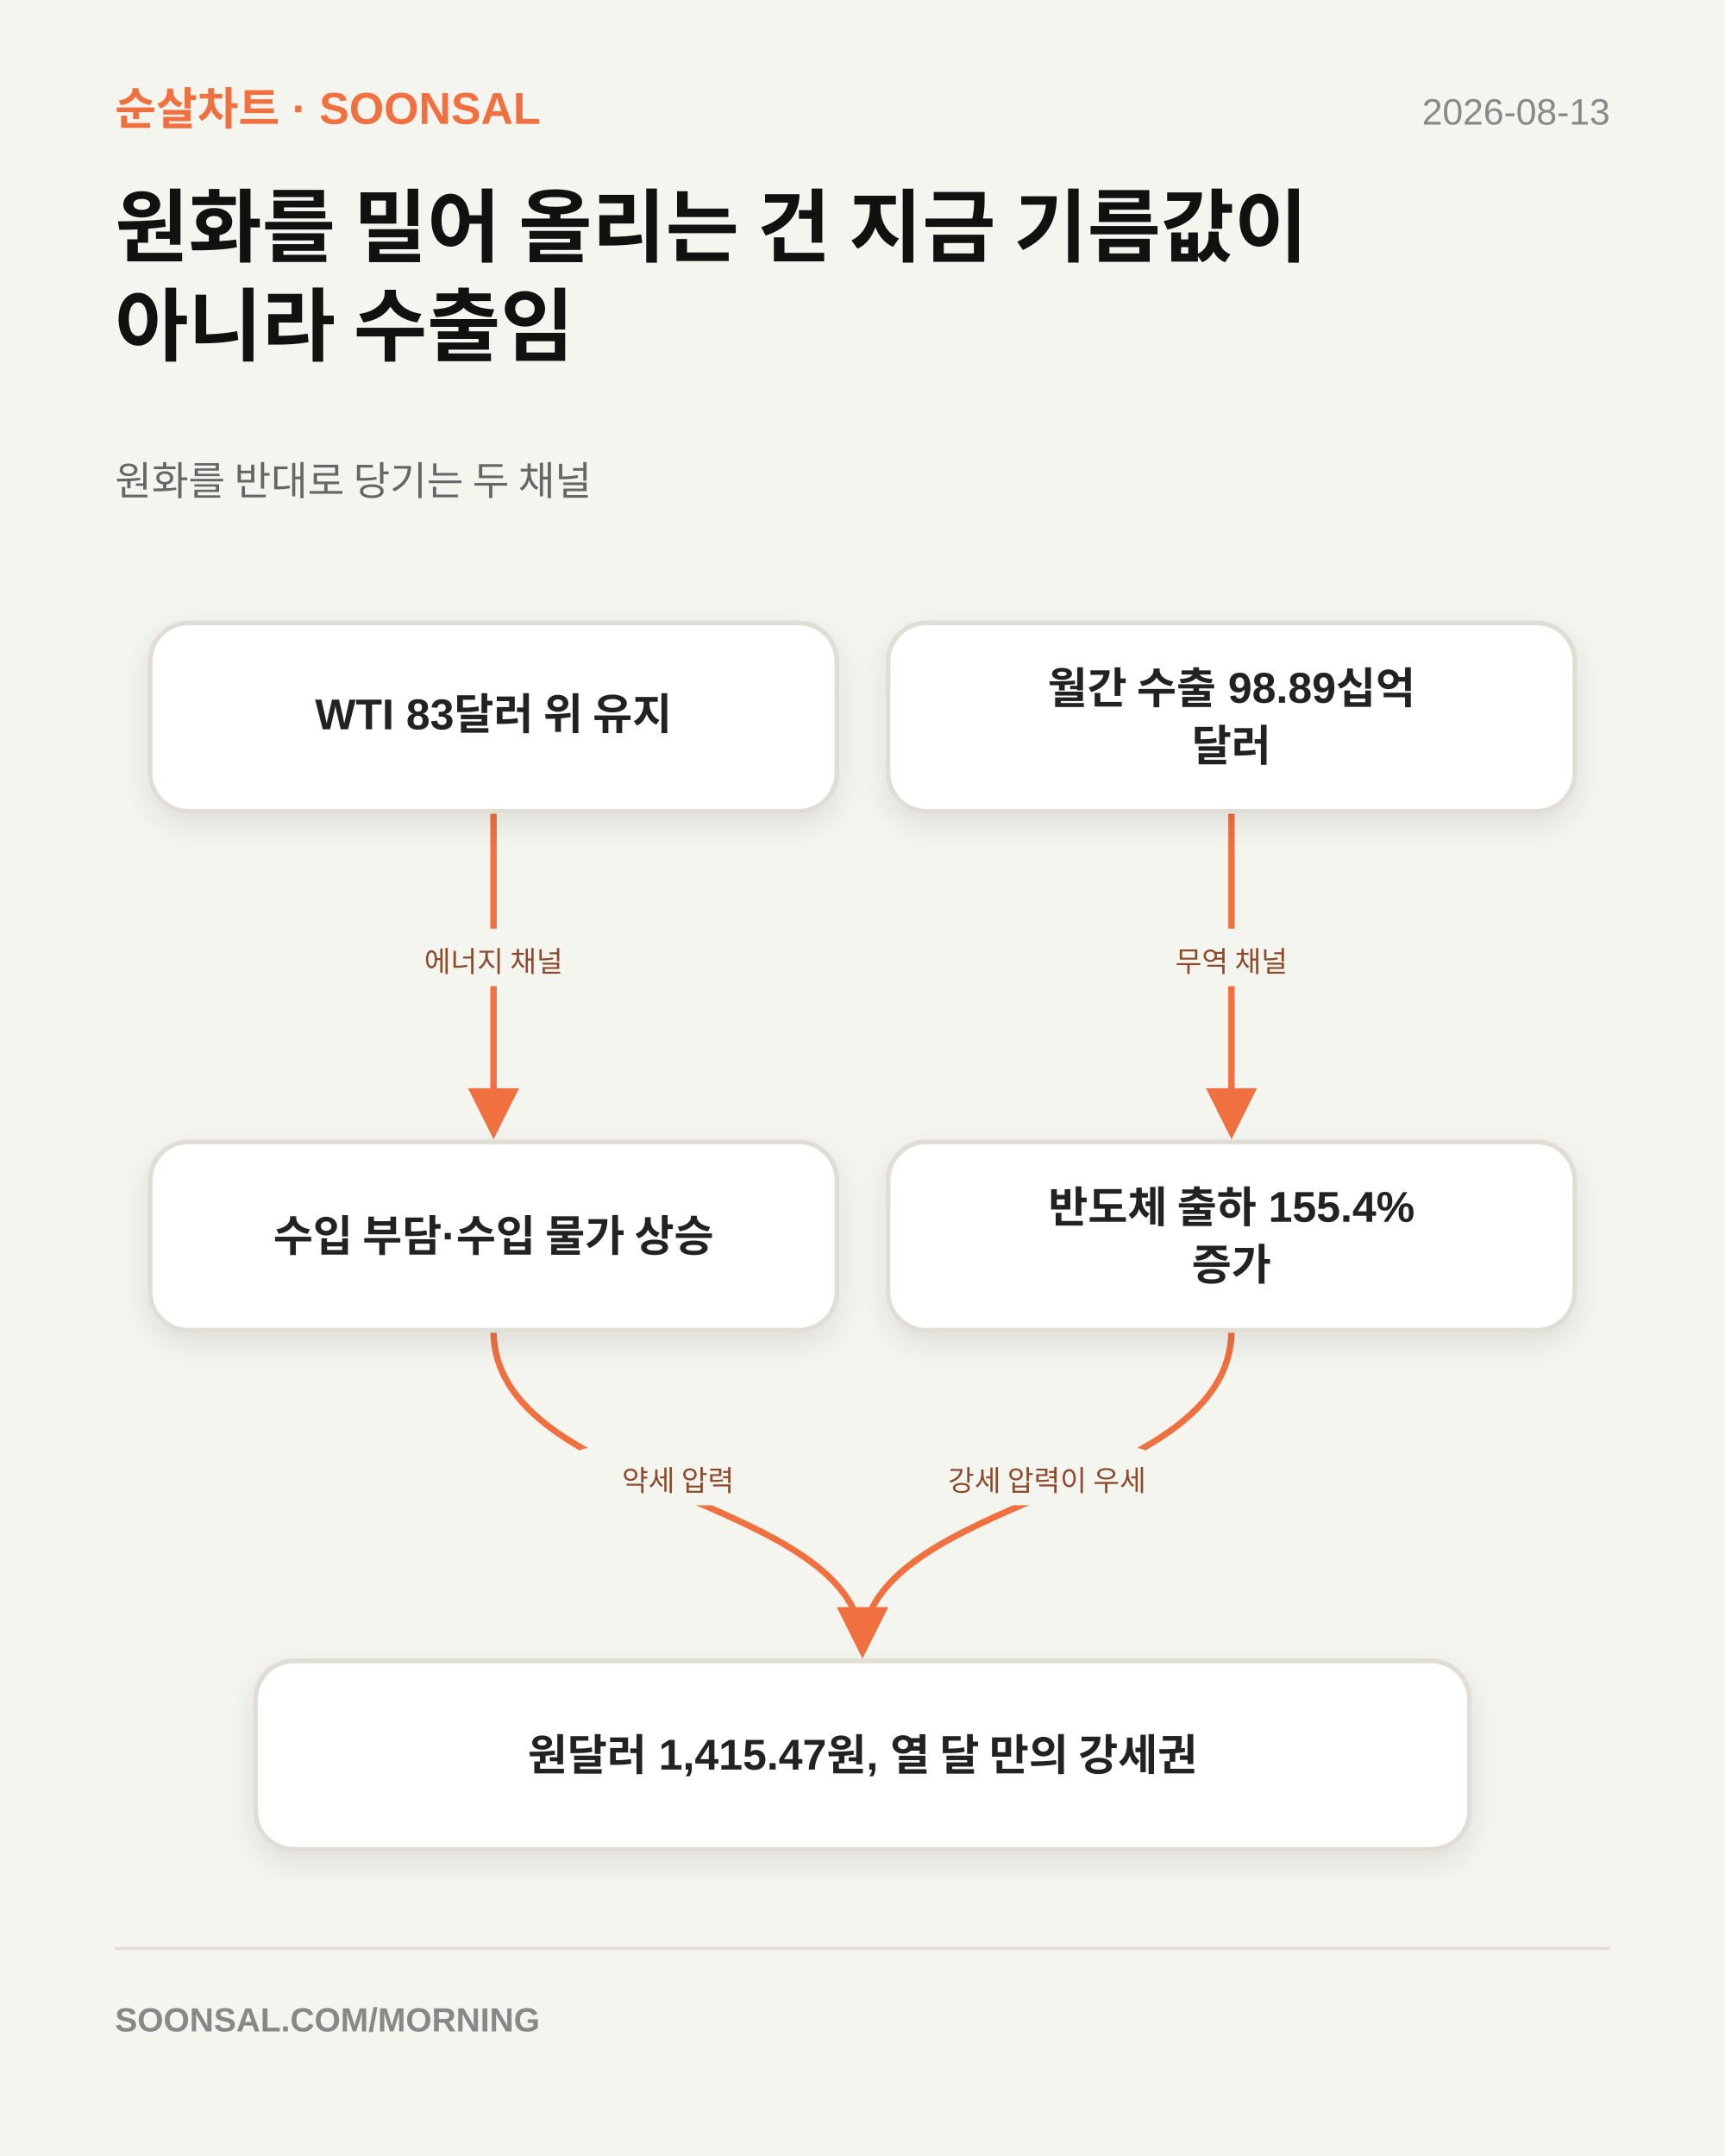
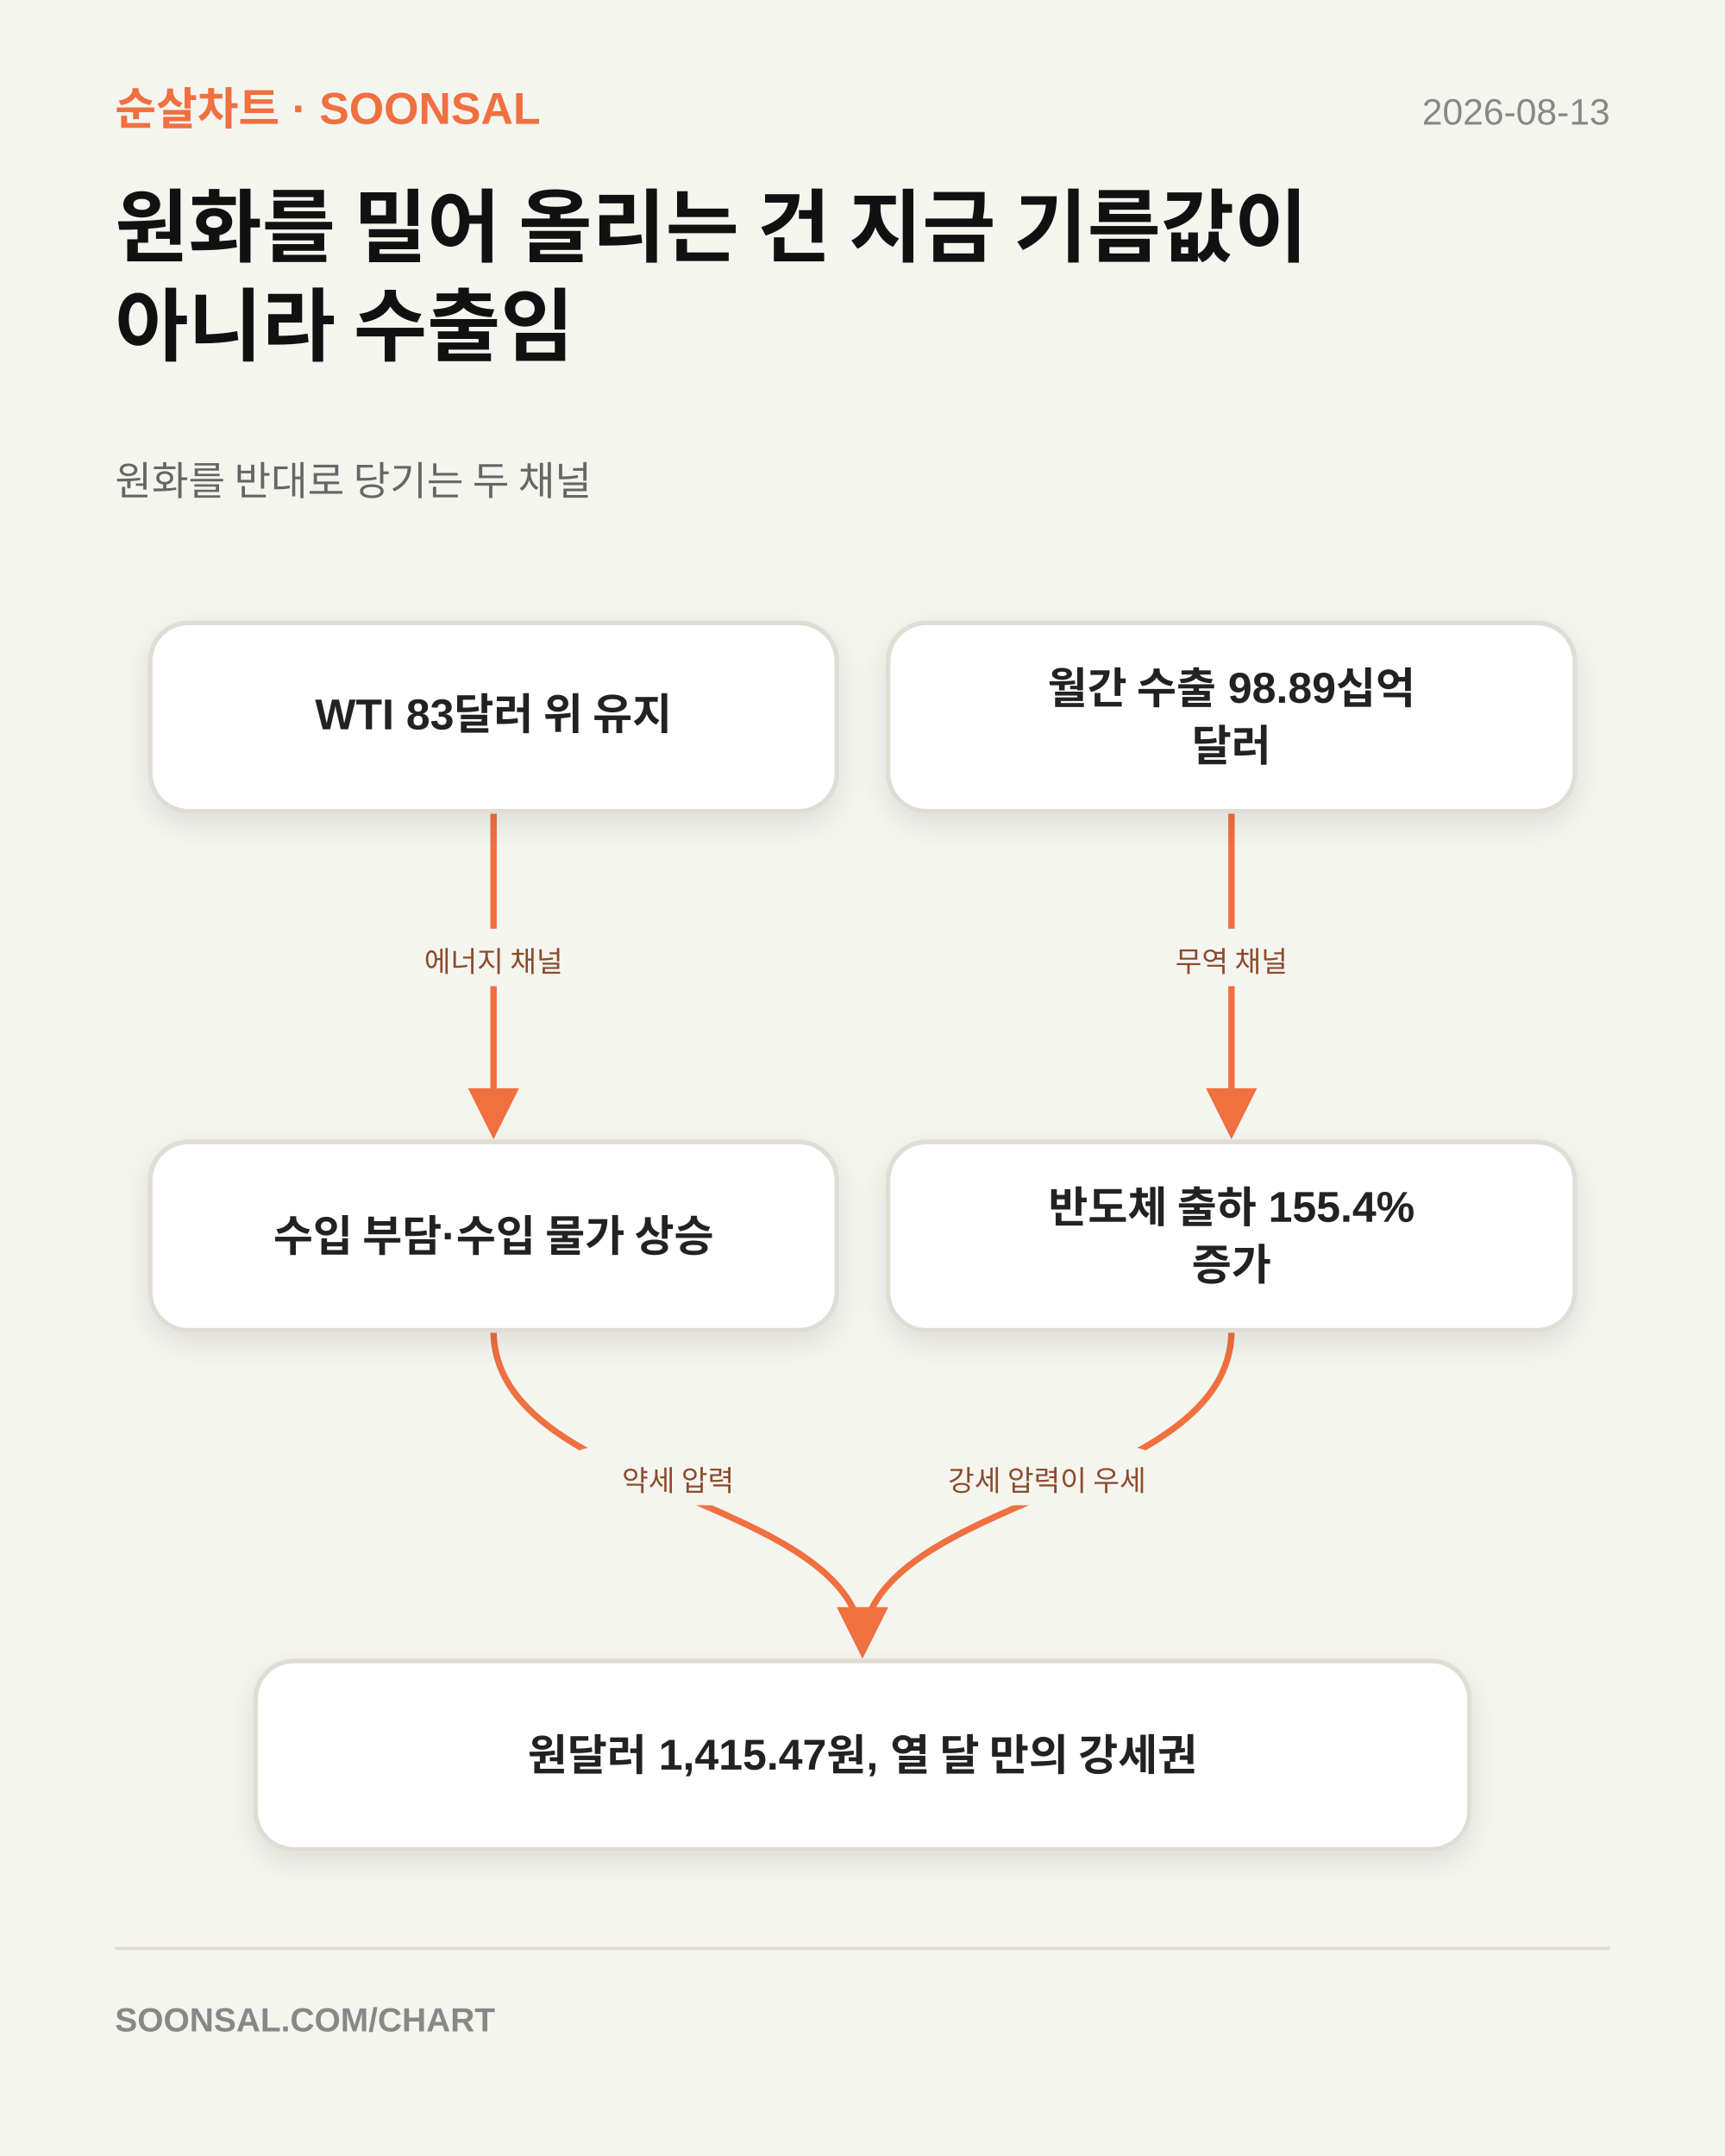
<svg xmlns="http://www.w3.org/2000/svg" width="1080" height="1350" viewBox="0 0 1080 1350">
  <defs>
    <filter id="shadow" x="-20%" y="-20%" width="140%" height="160%">
      <feDropShadow dx="0" dy="7" stdDeviation="9" flood-color="#111111" flood-opacity=".10" />
    </filter>
    <marker id="arrow" viewBox="0 0 10 10" refX="8" refY="5" markerWidth="8" markerHeight="8" orient="auto-start-reverse">
      <path d="M 0 0 L 10 5 L 0 10 z" fill="#F07040" />
    </marker>
  </defs>
  <rect width="1080" height="1350" fill="#F5F5F0" />
  <text x="72" y="78" font-family="Apple SD Gothic Neo,Malgun Gothic,Arial,sans-serif" font-size="28" font-weight="800" fill="#F07040">순살차트 · SOONSAL</text>
  <text x="1008" y="78" text-anchor="end" font-family="Apple SD Gothic Neo,Malgun Gothic,Arial,sans-serif" font-size="23" fill="#888888">2026-08-13</text>
  <text x="72" y="160" font-family="Apple SD Gothic Neo,Malgun Gothic,Arial,sans-serif" font-size="50" font-weight="800" fill="#111111">원화를 밀어 올리는 건 지금 기름값이</text>
  <text x="72" y="222" font-family="Apple SD Gothic Neo,Malgun Gothic,Arial,sans-serif" font-size="50" font-weight="800" fill="#111111">아니라 수출임</text>
  <text x="72" y="310" font-family="Apple SD Gothic Neo,Malgun Gothic,Arial,sans-serif" font-size="25" fill="#666666">원화를 반대로 당기는 두 채널</text>
  <path d="M 309.0 508.0 C 309.0 611.5, 309.0 611.5, 309.0 707.0" fill="none" stroke="#F07040" stroke-width="4" marker-end="url(#arrow)" />
  <rect x="237.0" y="581.5" width="144" height="36" rx="18" fill="#F5F5F0" />
  <text x="309.0" y="608.5" text-anchor="middle" font-family="Apple SD Gothic Neo,Malgun Gothic,Arial,sans-serif" font-size="18" fill="#8B4B2C">에너지 채널</text>
  <path d="M 771.0 508.0 C 771.0 611.5, 771.0 611.5, 771.0 707.0" fill="none" stroke="#F07040" stroke-width="4" marker-end="url(#arrow)" />
  <rect x="699.0" y="581.5" width="144" height="36" rx="18" fill="#F5F5F0" />
  <text x="771.0" y="608.5" text-anchor="middle" font-family="Apple SD Gothic Neo,Malgun Gothic,Arial,sans-serif" font-size="18" fill="#8B4B2C">무역 채널</text>
  <path d="M 309.0 833.0 C 309.0 936.5, 540.0 936.5, 540.0 1032.0" fill="none" stroke="#F07040" stroke-width="4" marker-end="url(#arrow)" />
  <rect x="352.5" y="906.5" width="144" height="36" rx="18" fill="#F5F5F0" />
  <text x="424.5" y="933.5" text-anchor="middle" font-family="Apple SD Gothic Neo,Malgun Gothic,Arial,sans-serif" font-size="18" fill="#8B4B2C">약세 압력</text>
  <path d="M 771.0 833.0 C 771.0 936.5, 540.0 936.5, 540.0 1032.0" fill="none" stroke="#F07040" stroke-width="4" marker-end="url(#arrow)" />
  <rect x="583.5" y="906.5" width="144" height="36" rx="18" fill="#F5F5F0" />
  <text x="655.5" y="933.5" text-anchor="middle" font-family="Apple SD Gothic Neo,Malgun Gothic,Arial,sans-serif" font-size="18" fill="#8B4B2C">강세 압력이 우세</text>
  <rect x="94.0" y="390.0" width="430.0" height="118" rx="24" fill="#FFFFFF" stroke="#E0DDD5" stroke-width="3" filter="url(#shadow)" />
  <text x="309.0" y="449.0" text-anchor="middle" dominant-baseline="middle" font-family="Apple SD Gothic Neo,Malgun Gothic,Arial,sans-serif" font-size="27" font-weight="700" fill="#222222">WTI 83달러 위 유지</text>
  <rect x="556.0" y="390.0" width="430.0" height="118" rx="24" fill="#FFFFFF" stroke="#E0DDD5" stroke-width="3" filter="url(#shadow)" />
  <text x="771.0" y="431.0" text-anchor="middle" dominant-baseline="middle" font-family="Apple SD Gothic Neo,Malgun Gothic,Arial,sans-serif" font-size="27" font-weight="700" fill="#222222">월간 수출 98.89십억</text>
  <text x="771.0" y="467.0" text-anchor="middle" dominant-baseline="middle" font-family="Apple SD Gothic Neo,Malgun Gothic,Arial,sans-serif" font-size="27" font-weight="700" fill="#222222">달러</text>
  <rect x="94.0" y="715.0" width="430.0" height="118" rx="24" fill="#FFFFFF" stroke="#E0DDD5" stroke-width="3" filter="url(#shadow)" />
  <text x="309.0" y="774.0" text-anchor="middle" dominant-baseline="middle" font-family="Apple SD Gothic Neo,Malgun Gothic,Arial,sans-serif" font-size="27" font-weight="700" fill="#222222">수입 부담·수입 물가 상승</text>
  <rect x="556.0" y="715.0" width="430.0" height="118" rx="24" fill="#FFFFFF" stroke="#E0DDD5" stroke-width="3" filter="url(#shadow)" />
  <text x="771.0" y="756.0" text-anchor="middle" dominant-baseline="middle" font-family="Apple SD Gothic Neo,Malgun Gothic,Arial,sans-serif" font-size="27" font-weight="700" fill="#222222">반도체 출하 155.4%</text>
  <text x="771.0" y="792.0" text-anchor="middle" dominant-baseline="middle" font-family="Apple SD Gothic Neo,Malgun Gothic,Arial,sans-serif" font-size="27" font-weight="700" fill="#222222">증가</text>
  <rect x="160.0" y="1040.0" width="760.0" height="118" rx="24" fill="#FFFFFF" stroke="#E0DDD5" stroke-width="3" filter="url(#shadow)" />
  <text x="540.0" y="1099.0" text-anchor="middle" dominant-baseline="middle" font-family="Apple SD Gothic Neo,Malgun Gothic,Arial,sans-serif" font-size="27" font-weight="700" fill="#222222">원달러 1,415.47원, 열 달 만의 강세권</text>
  <line x1="72" y1="1220" x2="1008" y2="1220" stroke="#E0DDD5" stroke-width="2" />
-   <text x="72" y="1272" font-family="Apple SD Gothic Neo,Malgun Gothic,Arial,sans-serif" font-size="21" font-weight="700" fill="#888888">SOONSAL.COM/MORNING</text>
+   <text x="72" y="1272" font-family="Apple SD Gothic Neo,Malgun Gothic,Arial,sans-serif" font-size="21" font-weight="700" fill="#888888">SOONSAL.COM/CHART</text>
</svg>
